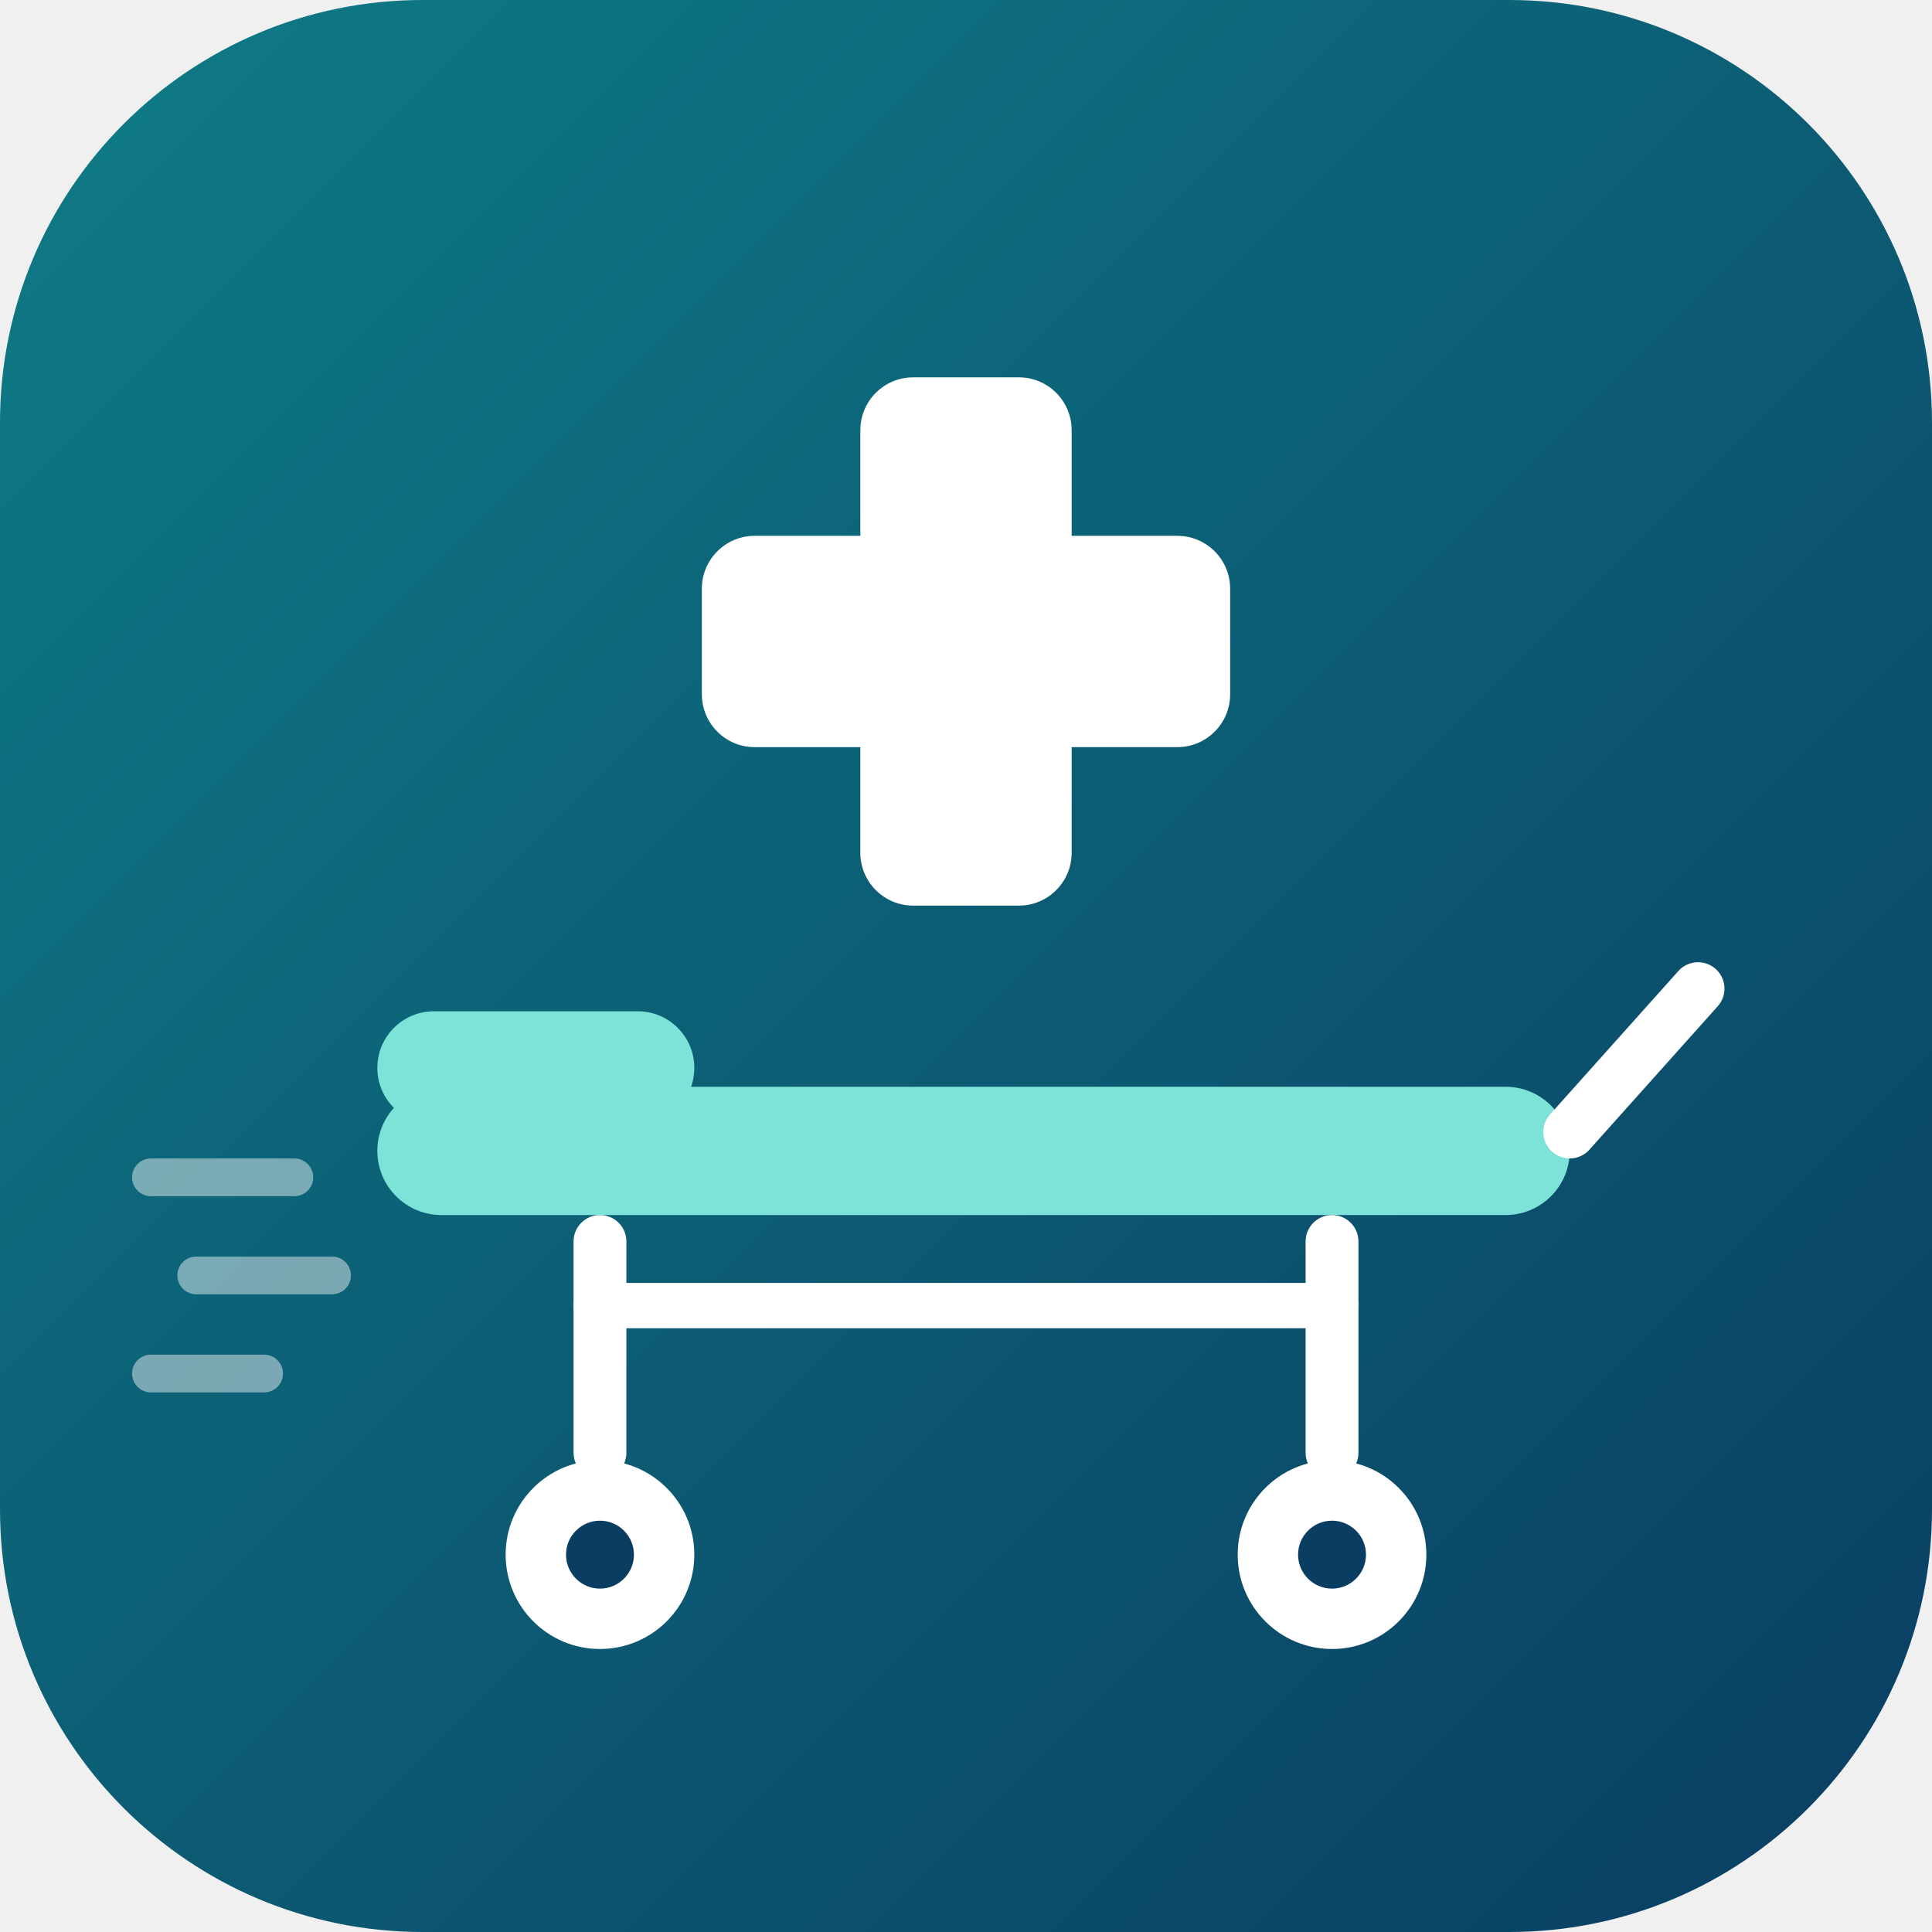
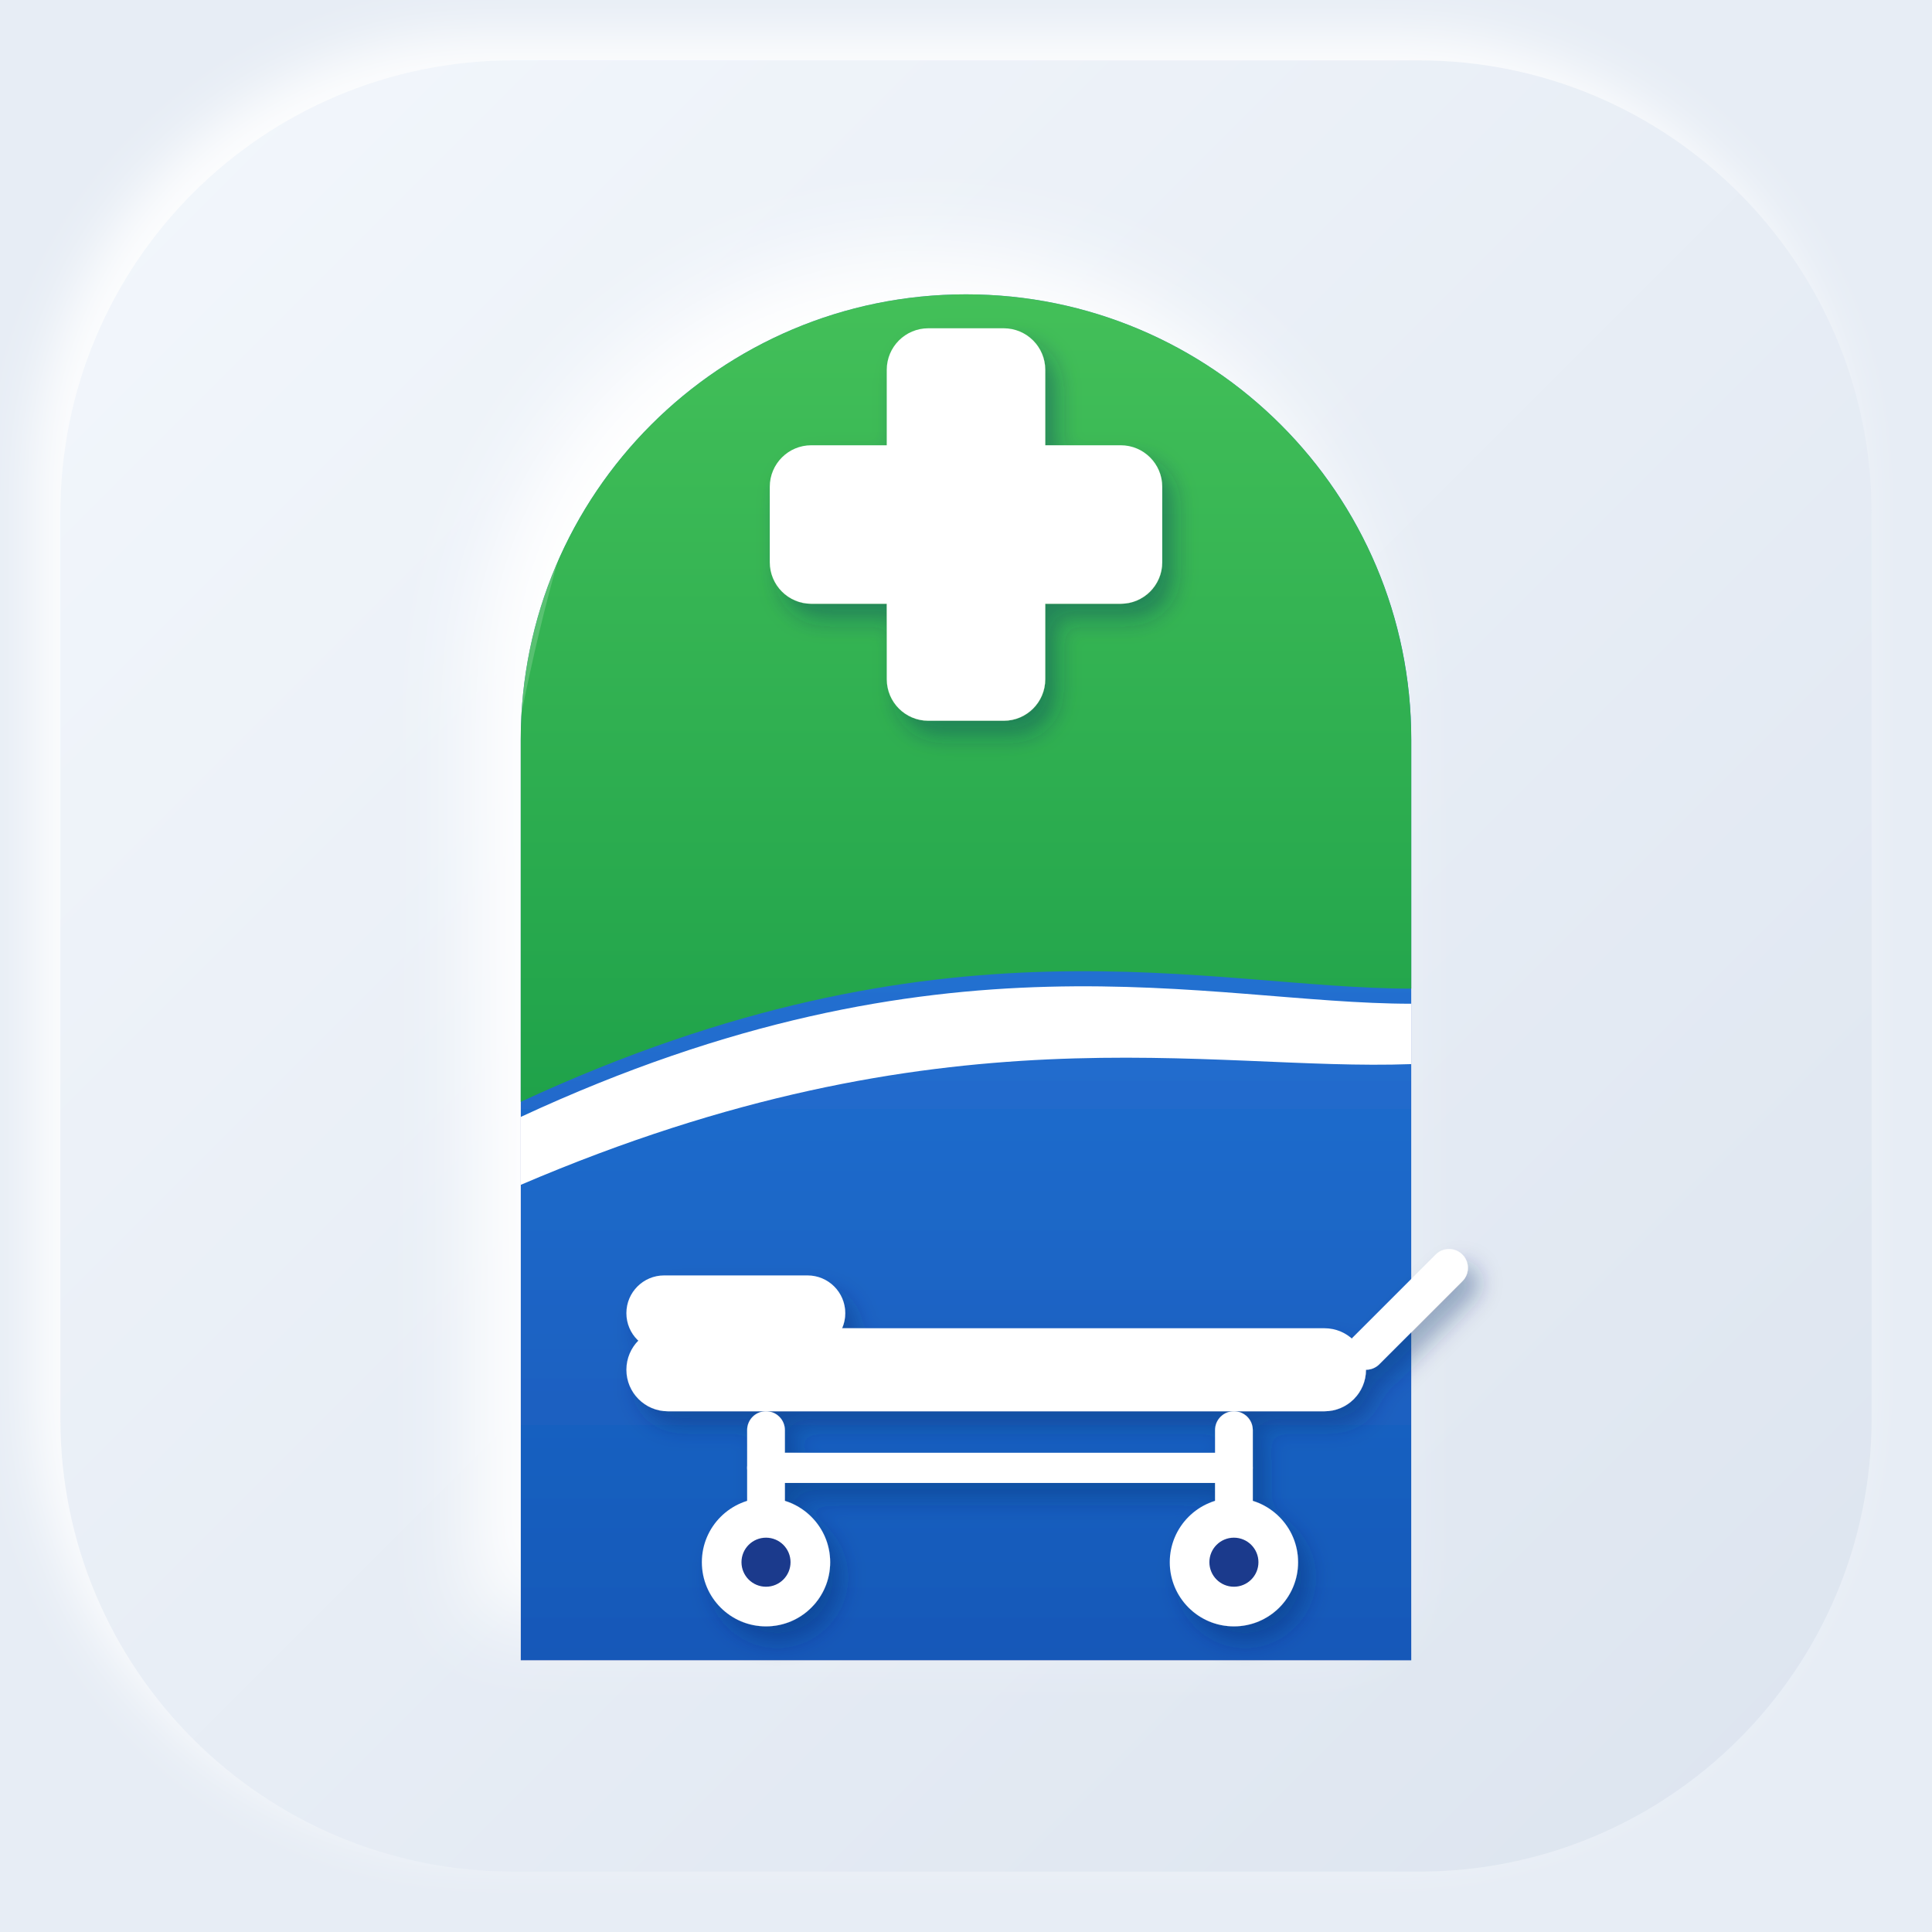
<svg xmlns="http://www.w3.org/2000/svg" viewBox="0 0 512 512">
  <defs>
-     <linearGradient id="g" x1="0" y1="0" x2="1" y2="1">
-       <stop offset="0" stop-color="#0E7C86" />
-       <stop offset="1" stop-color="#0A3D62" />
+     <linearGradient id="tile" x1="0" y1="0" x2="1" y2="1">
+       <stop offset="0" stop-color="#F3F7FC" />
+       <stop offset="1" stop-color="#DCE4EF" />
    </linearGradient>
+     <linearGradient id="gr" x1="0" y1="0" x2="0" y2="1">
+       <stop offset="0" stop-color="#46C25A" />
+       <stop offset="1" stop-color="#1FA24A" />
+     </linearGradient>
+     <linearGradient id="bl" x1="0" y1="0" x2="0" y2="1">
+       <stop offset="0" stop-color="#2F86E8" />
+       <stop offset="1" stop-color="#1558B8" />
+     </linearGradient>
+     <clipPath id="arch">
+       <path d="M138 440 V196 A118 118 0 0 1 374 196 V440 Z" />
+     </clipPath>
+     <filter id="raise" x="-30%" y="-30%" width="160%" height="160%">
+       <feDropShadow dx="14" dy="16" stdDeviation="13" flood-color="#8E9DB8" flood-opacity=".75" />
+       <feDropShadow dx="-12" dy="-12" stdDeviation="11" flood-color="#FFFFFF" flood-opacity="1" />
+     </filter>
+     <filter id="soft" x="-30%" y="-30%" width="160%" height="160%">
+       <feDropShadow dx="3" dy="4" stdDeviation="3" flood-color="#0B2A66" flood-opacity=".35" />
+     </filter>
+     <filter id="tileS" x="-20%" y="-20%" width="140%" height="140%">
+       <feDropShadow dx="8" dy="9" stdDeviation="8" flood-color="#8E9DB8" flood-opacity=".6" />
+       <feDropShadow dx="-7" dy="-7" stdDeviation="7" flood-color="#FFFFFF" flood-opacity=".9" />
+     </filter>
  </defs>
-   <rect width="512" height="512" rx="112" fill="url(#g)" />
-   <g>
-     <rect x="186" y="142" width="140" height="56" rx="14" fill="#FFFFFF" />
-     <rect x="228" y="100" width="56" height="140" rx="14" fill="#FFFFFF" />
-     <rect x="100" y="288" width="316" height="34" rx="17" fill="#7DE3D8" />
-     <rect x="100" y="268" width="84" height="30" rx="15" fill="#7DE3D8" />
-     <rect x="152" y="322" width="14" height="70" rx="7" fill="#FFFFFF" />
-     <rect x="346" y="322" width="14" height="70" rx="7" fill="#FFFFFF" />
-     <rect x="152" y="340" width="208" height="12" rx="6" fill="#FFFFFF" />
-     <path d="M416 300 L450 262" stroke="#FFFFFF" stroke-width="14" stroke-linecap="round" fill="none" />
-     <circle cx="159" cy="412" r="25" fill="#FFFFFF" />
-     <circle cx="159" cy="412" r="9" fill="#0A3D62" />
-     <circle cx="353" cy="412" r="25" fill="#FFFFFF" />
-     <circle cx="353" cy="412" r="9" fill="#0A3D62" />
-     <g stroke="#FFFFFF" stroke-opacity="0.45" stroke-width="10" stroke-linecap="round">
-       <line x1="40" y1="312" x2="78" y2="312" />
-       <line x1="52" y1="338" x2="88" y2="338" />
-       <line x1="40" y1="364" x2="70" y2="364" />
+   <rect width="512" height="512" fill="#E7EDF5" />
+   <rect x="16" y="16" width="480" height="480" rx="120" fill="url(#tile)" filter="url(#tileS)" />
+   <g transform="translate(256 262) scale(1) translate(-256 -262)">
+     <g filter="url(#raise)">
+       <path d="M138 440 V196 A118 118 0 0 1 374 196 V440 Z" fill="url(#bl)" />
    </g>
+     <g clip-path="url(#arch)">
+       <path d="M138 60 H374 V262 C320 262 250 240 138 292 Z" fill="url(#gr)" />
+       <path d="M138 296 C250 244 320 266 374 266 V282 C320 284 250 266 138 314 Z" fill="#FFFFFF" />
+       <path d="M138 60 H200 C168 80 150 130 138 190Z" fill="#fff" opacity=".18" />
+     </g>
+     <g filter="url(#soft)" fill="#FFFFFF">
+       <rect x="204" y="118" width="104" height="42" rx="11" />
+       <rect x="235" y="87" width="42" height="104" rx="11" />
+       <rect x="166" y="352" width="196" height="22" rx="11" />
+       <rect x="166" y="338" width="58" height="20" rx="10" />
+       <rect x="198" y="374" width="10" height="34" rx="5" />
+       <rect x="322" y="374" width="10" height="34" rx="5" />
+       <rect x="198" y="385" width="134" height="8" rx="4" />
+       <path d="M362 358 L384 336" stroke="#fff" stroke-width="10" stroke-linecap="round" />
+       <circle cx="203" cy="414" r="17" />
+       <circle cx="327" cy="414" r="17" />
+     </g>
+     <circle cx="203" cy="414" r="6.5" fill="#1B3A8C" />
+     <circle cx="327" cy="414" r="6.5" fill="#1B3A8C" />
  </g>
</svg>
